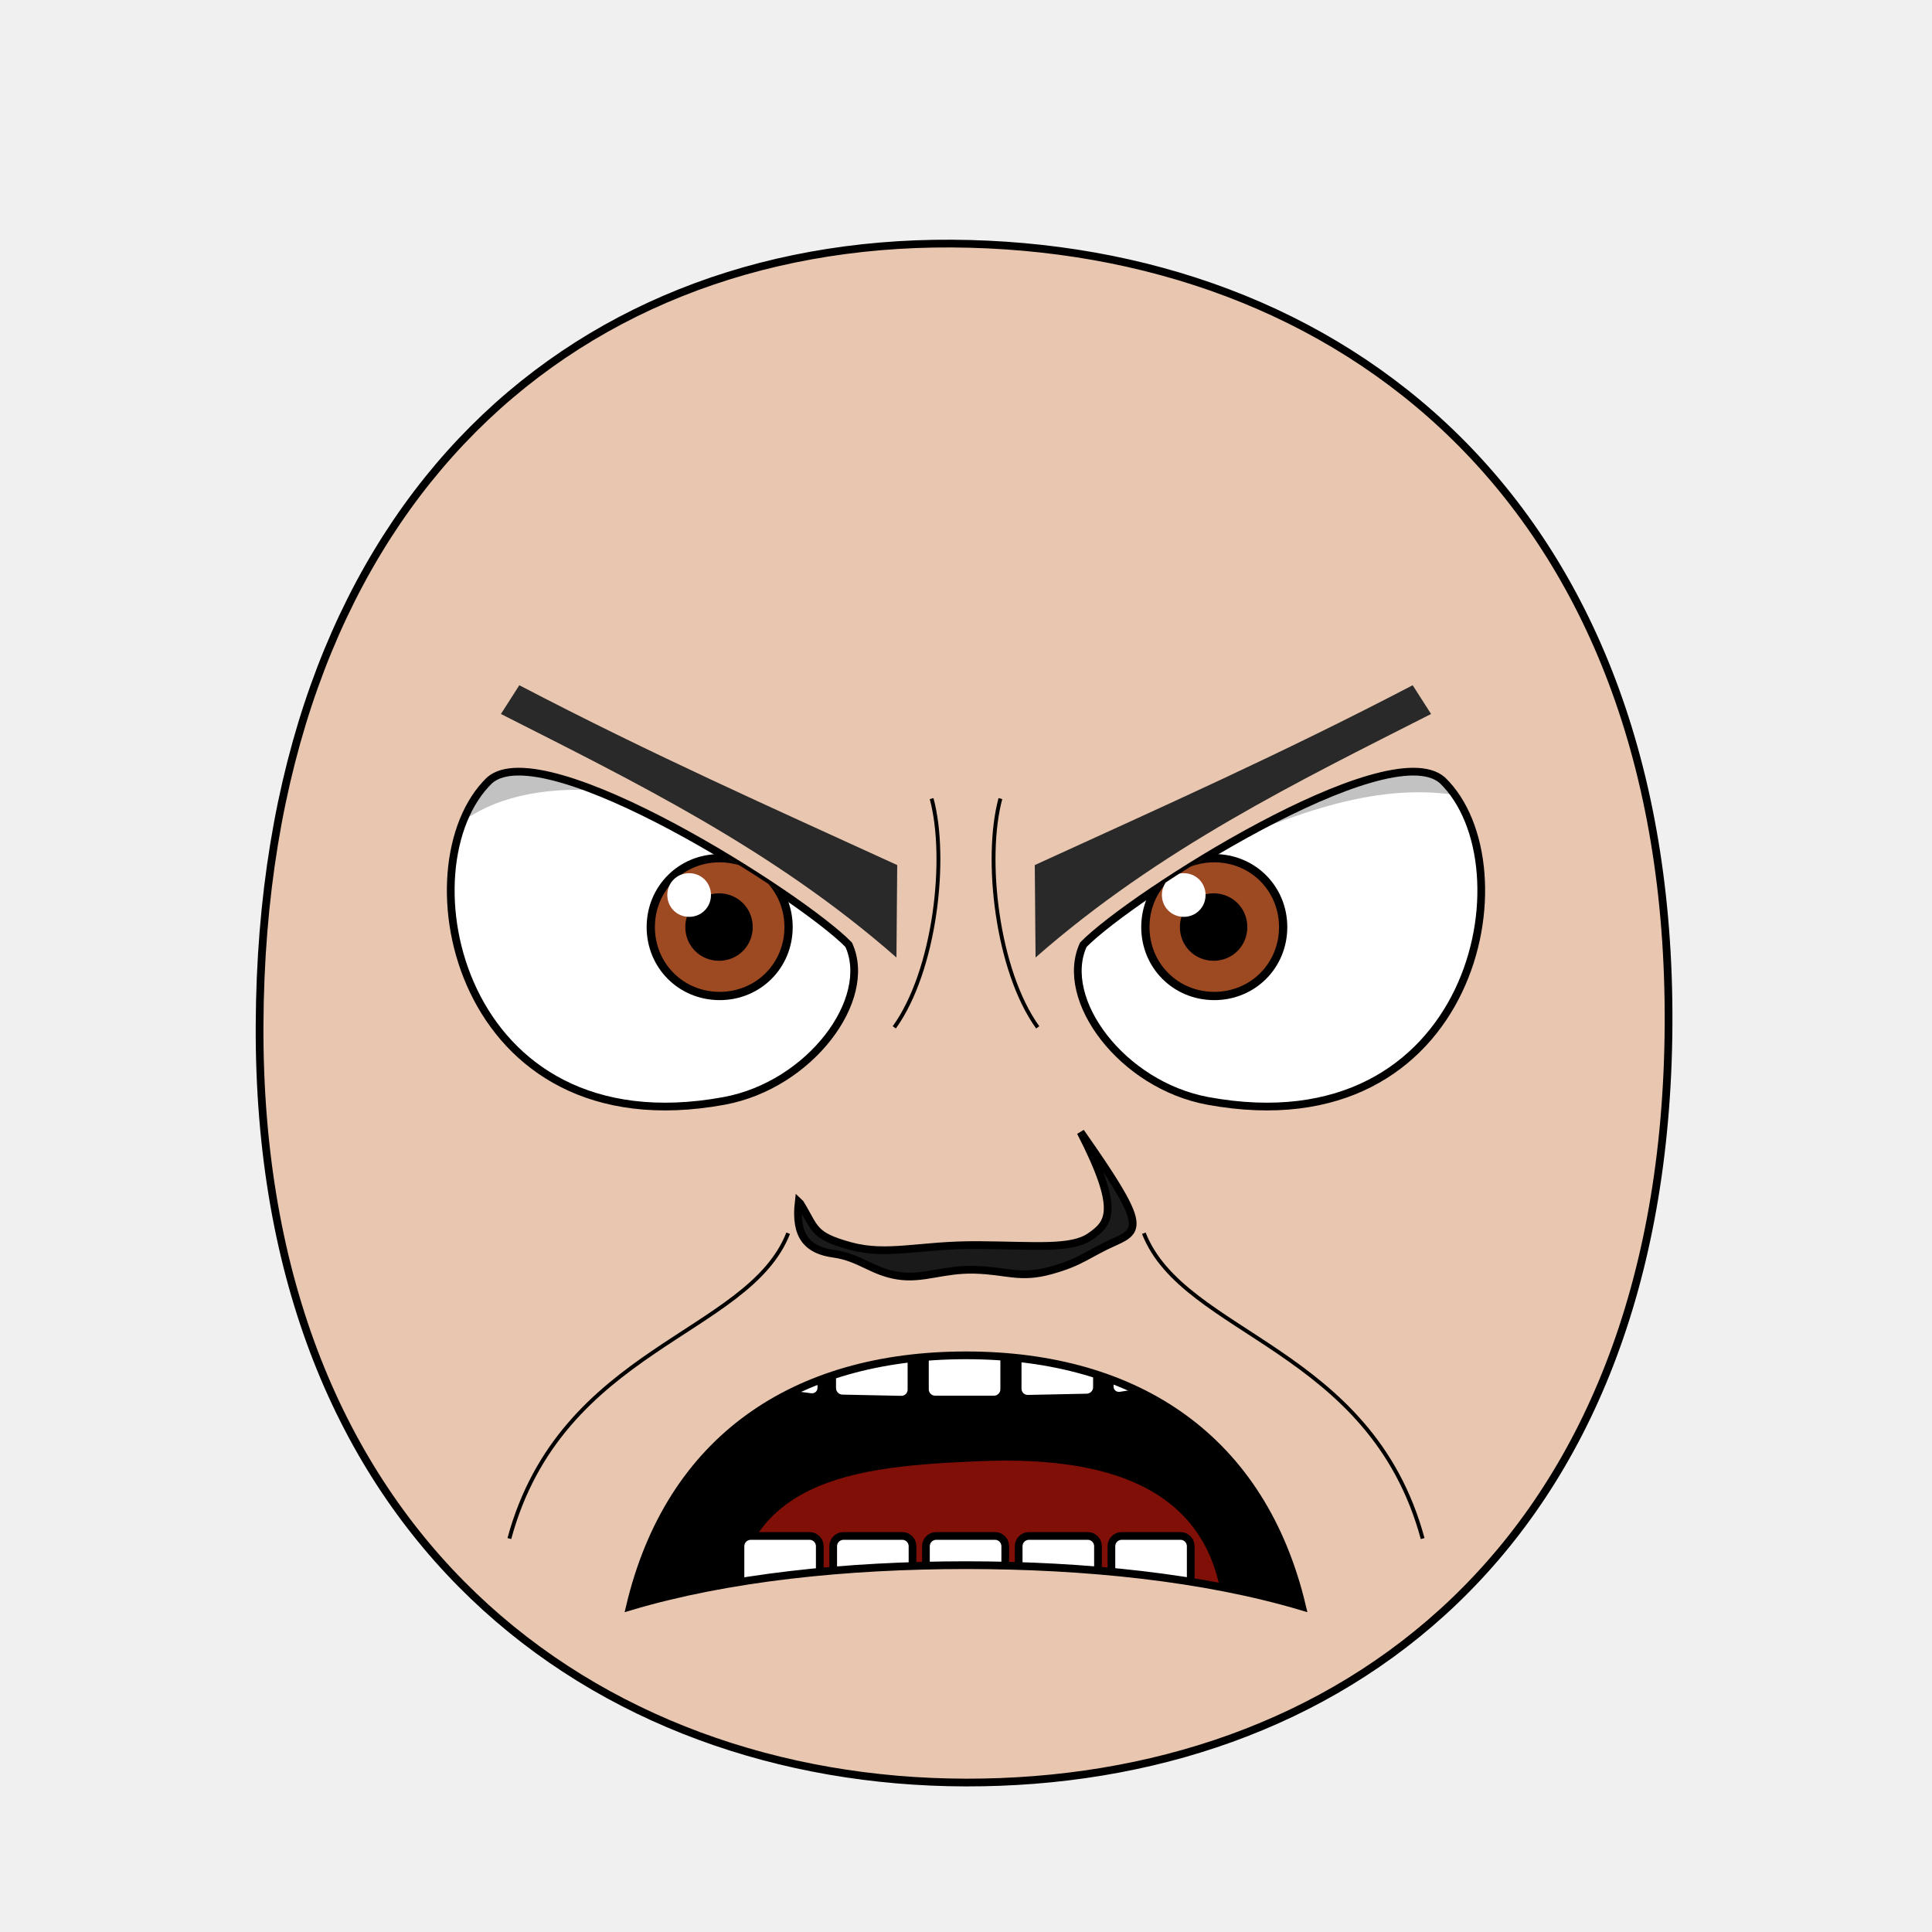
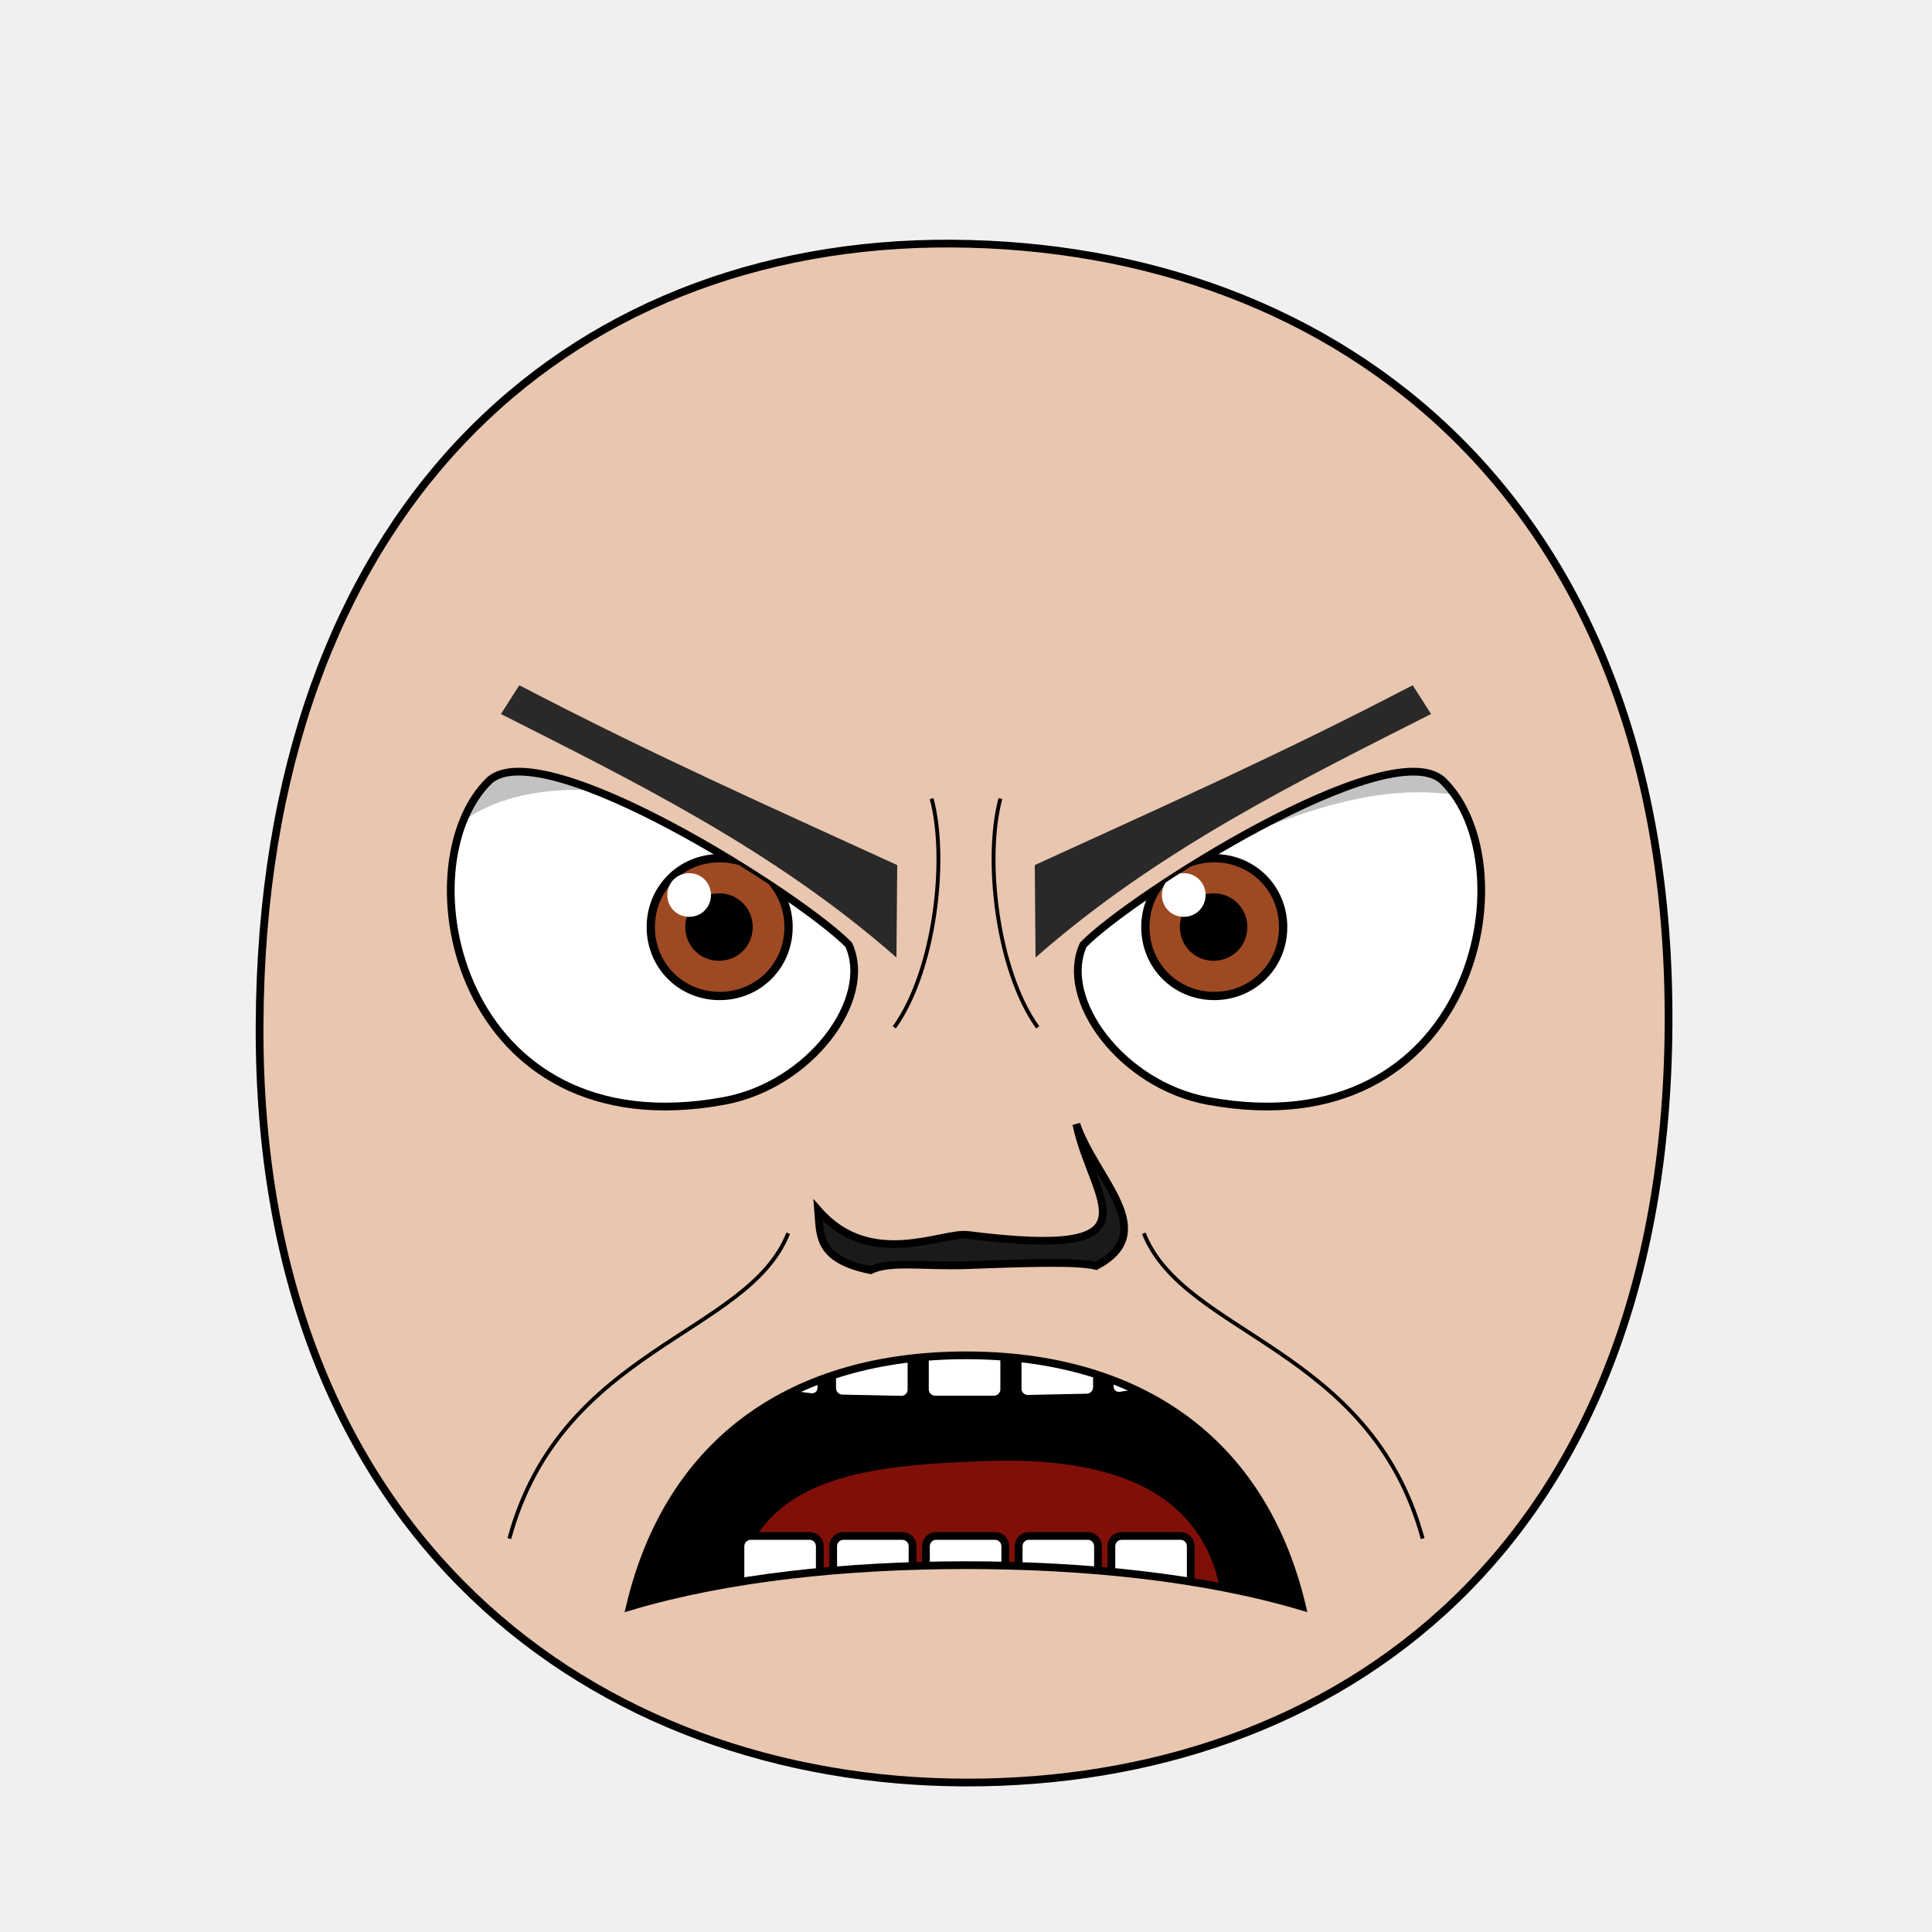
- <svg xmlns="http://www.w3.org/2000/svg" xmlns:xlink="http://www.w3.org/1999/xlink" viewBox="0 0 250 250" id="emoticon-front-view" height="100%" width="100%" version="1.1">
+ <svg xmlns="http://www.w3.org/2000/svg" xmlns:xlink="http://www.w3.org/1999/xlink" id="emoticon-front-view" viewBox="0 0 250 250" height="100%" width="100%" version="1.1">
  <defs id="defs">
    <clipPath id="clipPath-left-eye">
      <use transform="matrix(1,0,0,1,0,0)" x="0" width="1" xlink:href="#left-eye-outline" height="1" y="0" id="use-left-eye-outline-1">
</use>
    </clipPath>
    <clipPath id="clipPath-right-eye">
      <use transform="matrix(-1,0,0,1,250,0)" id="use-left-eye-outline-2" y="0" height="250" xlink:href="#left-eye-outline" width="250" x="0" morph="fixed">
</use>
    </clipPath>
    <clipPath id="clipPath-mouth" clipPathUnits="userSpaceOnUse">
      <use transform="matrix(1,0,0,1,0,0)" height="250" y="0" x="0" xlink:href="#mouth-outline" id="use-mouth-outline" width="250">
</use>
    </clipPath>
  </defs>
  <g id="head">
    <path d="M 124.98,230.66 C 172.77,230.75 215.51,200.57 215.91,132.64 216.29,64.72 173.26,31.81 123.18,31.52 73.1,31.24 33.88,66.28 33.59,132.65 33.3,199.01 77.19,230.57 124.98,230.66 Z" style="fill:#e9c6af;stroke:#000000;stroke-width:1" id="head-outline">
</path>
  </g>
  <g id="left-eye">
    <path d="M 109.82,122.25 C 113.06,129.3 104.85,140.41 93.68,142.46 59.14,148.8 51.92,112 63.36,100.96 70.43,94.81 103.68,115.95 109.82,122.25 Z" style="fill:#ffffff;stroke:#000000;stroke-width:1" id="left-eye-outline">
</path>
    <g clip-path="url(#clipPath-left-eye)" id="left-eyeball">
      <g id="left-lens">
        <path d="M 1,0.5 C 1,0.78 0.78,1 0.5,1 0.22,1 0,0.78 0,0.5 0,0.22 0.22,0 0.5,0 0.78,0 1,0.22 1,0.5 z" transform="matrix(17.83,0,0,17.83,84.21,111.05)" style="fill:#9d4922;stroke:#000000;stroke-width:0.06" id="iris" morph="relative">
</path>
        <path d="M 1,0.5 C 1,0.78 0.78,1 0.5,1 0.22,1 0,0.78 0,0.5 0,0.22 0.22,0 0.5,0 0.78,0 1,0.22 1,0.5 z" transform="matrix(7.46,0,0,7.46,89.31,116.23)" style="fill:#000000;stroke:#000000;stroke-width:0.17" id="pupil" morph="relative">
</path>
        <path d="M 1,0.5 C 1,0.78 0.78,1 0.5,1 0.22,1 0,0.78 0,0.5 0,0.22 0.22,0 0.5,0 0.78,0 1,0.22 1,0.5 z" transform="matrix(5.65,0,0,5.65,86.35,112.99)" style="fill:#ffffff;stroke:none" id="glare" morph="transform-only">
</path>
      </g>
      <path d="M 50,75 125,75 125,112.54 C 97.35,108.41 57.32,85.9 50,124.06 Z" style="opacity:0.24;fill:#000000;stroke:#000000;stroke-width:0px" id="left-lid-shadow">
</path>
    </g>
  </g>
  <g id="right-eye">
    <use transform="matrix(-1,0,0,1,250,0)" id="right-eye-outline" y="0" height="250" xlink:href="#left-eye-outline" width="250" x="0" morph="fixed">
</use>
    <g clip-path="url(#clipPath-right-eye)" id="right-eyeball">
      <use transform="matrix(1,0,0,1,64,0)" id="right-lens" y="0" height="1" xlink:href="#left-lens" width="1" x="0" morph="fixed">
</use>
      <path d="M 125,121.79 125,75 200,75 200,106.73 C 176.32,94.48 159.73,111.89 125,121.79 Z" style="opacity:0.24;fill:#000000;stroke:#000000;stroke-width:0px" id="right-lid-shadow">
</path>
    </g>
  </g>
  <path d="M 116,123.9 C 100,109.85 81.9,101.06 64.82,92.39 L 67.2,88.67 C 84.51,97.7 99.55,104.36 116.1,111.94 Z" style="fill:#292929;stroke-width:1" id="left-eye-brow">
</path>
  <g id="nose">
-     <path d="M 103.55,155.73 C 105.53,158.96 105.11,159.87 109.97,161.22 114.82,162.56 118.93,161.07 126.48,161.11 134.02,161.16 138.65,161.7 141.09,159.99 143.53,158.28 145.05,156.68 139.83,146.49 148.11,158.29 147.71,159.16 144.23,160.7 140.76,162.24 139.96,163.3 135.95,164.4 131.97,165.5 130.32,164.43 126.18,164.31 122.02,164.19 119.51,165.58 116.18,165.07 112.85,164.55 111.25,162.7 107.88,162.23 104.5,161.77 102.84,159.99 103.35,155.54 Z" style="fill:#1a1a1a;stroke:#000000;stroke-width:1" id="nose-outline">
+     <path d="M 105.87,156.6 C 112.64,164.36 121.94,159.38 125.22,159.8 150.86,163.05 141.3,155.44 139.28,145.46 141.71,152.61 150.25,159.37 141.84,163.81 139.42,163.18 132.32,163.45 125.12,163.71 119.52,163.91 115.19,163.11 112.64,164.36 105.72,162.95 106.14,159.84 105.87,156.6 Z" style="fill:#1a1a1a;stroke:#000000;stroke-width:1" id="nose-outline">
</path>
  </g>
  <use transform="matrix(-1,0,0,1,250,0)" x="0" width="250" xlink:href="#left-eye-brow" height="250" y="0" id="right-eye-brow">
</use>
  <g id="mouth">
    <g id="mouth-interior" clip-path="url(#clipPath-mouth)">
-       <rect style="fill:#000000;stroke:none" x="68.16" width="119.944" id="mouth-background" height="66.556" y="159.934">
+       <rect style="fill:#000000;stroke:none" id="mouth-background" x="68.16" width="119.944" height="66.556" y="159.934">
</rect>
      <path d="M 94.84,211.42 C 94.51,191.12 110.73,189.74 126.96,189.07 144.51,188.36 158.42,193.11 158.42,211.42 137.23,211.42 116.04,211.42 94.84,211.42 Z" style="fill:#800f08;stroke:none" id="tongue">
</path>
      <g transform="matrix(1,0,0,1,0.5,-6.35)" morph="fix-children" id="upper-teeth">
        <rect width="10.356" x="96.362" ry="1.325" transform="matrix(0.991225,0.1321854,0,1,0,0)" rx="1.336" y="158.085" height="15.123" id="tooth-02" style="fill:#ffffff;fill-opacity:1;stroke:#000000;stroke-width:1.004;stroke-opacity:1">
</rect>
        <rect rx="1.325" y="169.917" height="15.123" transform="matrix(0.999781,0.02092668,0,1,0,0)" id="tooth-03" width="10.267" x="107.205" ry="1.325" style="fill:#ffffff;fill-opacity:1;stroke:#000000;stroke-width:1;stroke-opacity:1">
</rect>
        <rect width="10.265" x="119.182" ry="1.325" rx="1.325" y="172.327" height="15.123" id="tooth-04" style="fill:#ffffff;fill-opacity:1;stroke:#000000;stroke-opacity:1">
</rect>
        <rect rx="1.325" y="175.003" height="15.123" transform="matrix(0.999781,-0.02092669,0,1,0,0)" id="tooth-05" width="10.267" x="131.211" ry="1.325" style="fill:#ffffff;fill-opacity:1;stroke:#000000;stroke-width:1;stroke-opacity:1">
</rect>
        <rect width="10.394" x="144.894" ry="1.325" transform="matrix(0.9876076,-0.1569434,0,1,0,0)" rx="1.341" y="194.778" height="15.123" id="tooth-06" style="fill:#ffffff;fill-opacity:1;stroke:#000000;stroke-width:1.006;stroke-opacity:1">
</rect>
      </g>
      <g transform="matrix(1,0,0,1,0.5,26.66)" id="lower-teeth" morph="fix-children">
        <rect style="fill:#ffffff;fill-opacity:1;stroke:#000000;stroke-opacity:1" ry="1.325" x="95.315" width="10.265" id="tooth-09" height="15.123" y="172.091" rx="1.325">
</rect>
        <rect style="fill:#ffffff;fill-opacity:1;stroke:#000000;stroke-opacity:1" id="tooth-10" height="15.123" y="172.091" rx="1.325" ry="1.325" x="107.315" width="10.265">
</rect>
        <rect style="fill:#ffffff;fill-opacity:1;stroke:#000000;stroke-opacity:1" ry="1.325" x="119.315" width="10.265" id="tooth-11" height="15.123" y="172.091" rx="1.325">
</rect>
        <rect style="fill:#ffffff;fill-opacity:1;stroke:#000000;stroke-opacity:1" id="tooth-12" height="15.123" y="172.091" rx="1.325" ry="1.325" x="131.315" width="10.265">
</rect>
        <rect style="fill:#ffffff;fill-opacity:1;stroke:#000000;stroke-opacity:1" ry="1.325" x="143.315" width="10.265" id="tooth-13" height="15.123" y="172.091" rx="1.325">
</rect>
      </g>
    </g>
    <path style="fill:none;stroke:#000000;stroke-width:1px" d="M 168.49,207.89 C 155.78,204.1 140.39,202.54 125,202.53 109.61,202.54 94.23,204.1 81.51,207.89 86.66,186.17 102.83,175.38 125,175.38 147.17,175.38 163.35,186.17 168.49,207.89 Z" id="mouth-outline">
</path>
  </g>
  <g id="wrinkles">
    <path d="M 120.55,103.34 C 122.65,111.12 120.99,125.63 115.72,132.94" style="fill:none;stroke:#000000;stroke-width:0.5" id="wrinkle-left-brow">
</path>
    <path d="M 65.91,199.09 C 72.63,174.32 96.82,172.75 101.99,159.58" style="fill:none;stroke:#000000;stroke-width:0.5" id="wrinkle-left-cheek">
</path>
    <use transform="matrix(-1,0,0,1,250,0)" morph="fixed" height="250" y="0" x="0" xlink:href="#wrinkle-left-brow" id="wrinkle-right-brow" width="250">
</use>
    <use transform="matrix(-1,0,0,1,250,0)" morph="fixed" height="250" y="0" x="0" xlink:href="#wrinkle-left-cheek" id="wrinkle-right-cheek" width="250">
</use>
  </g>
</svg>
